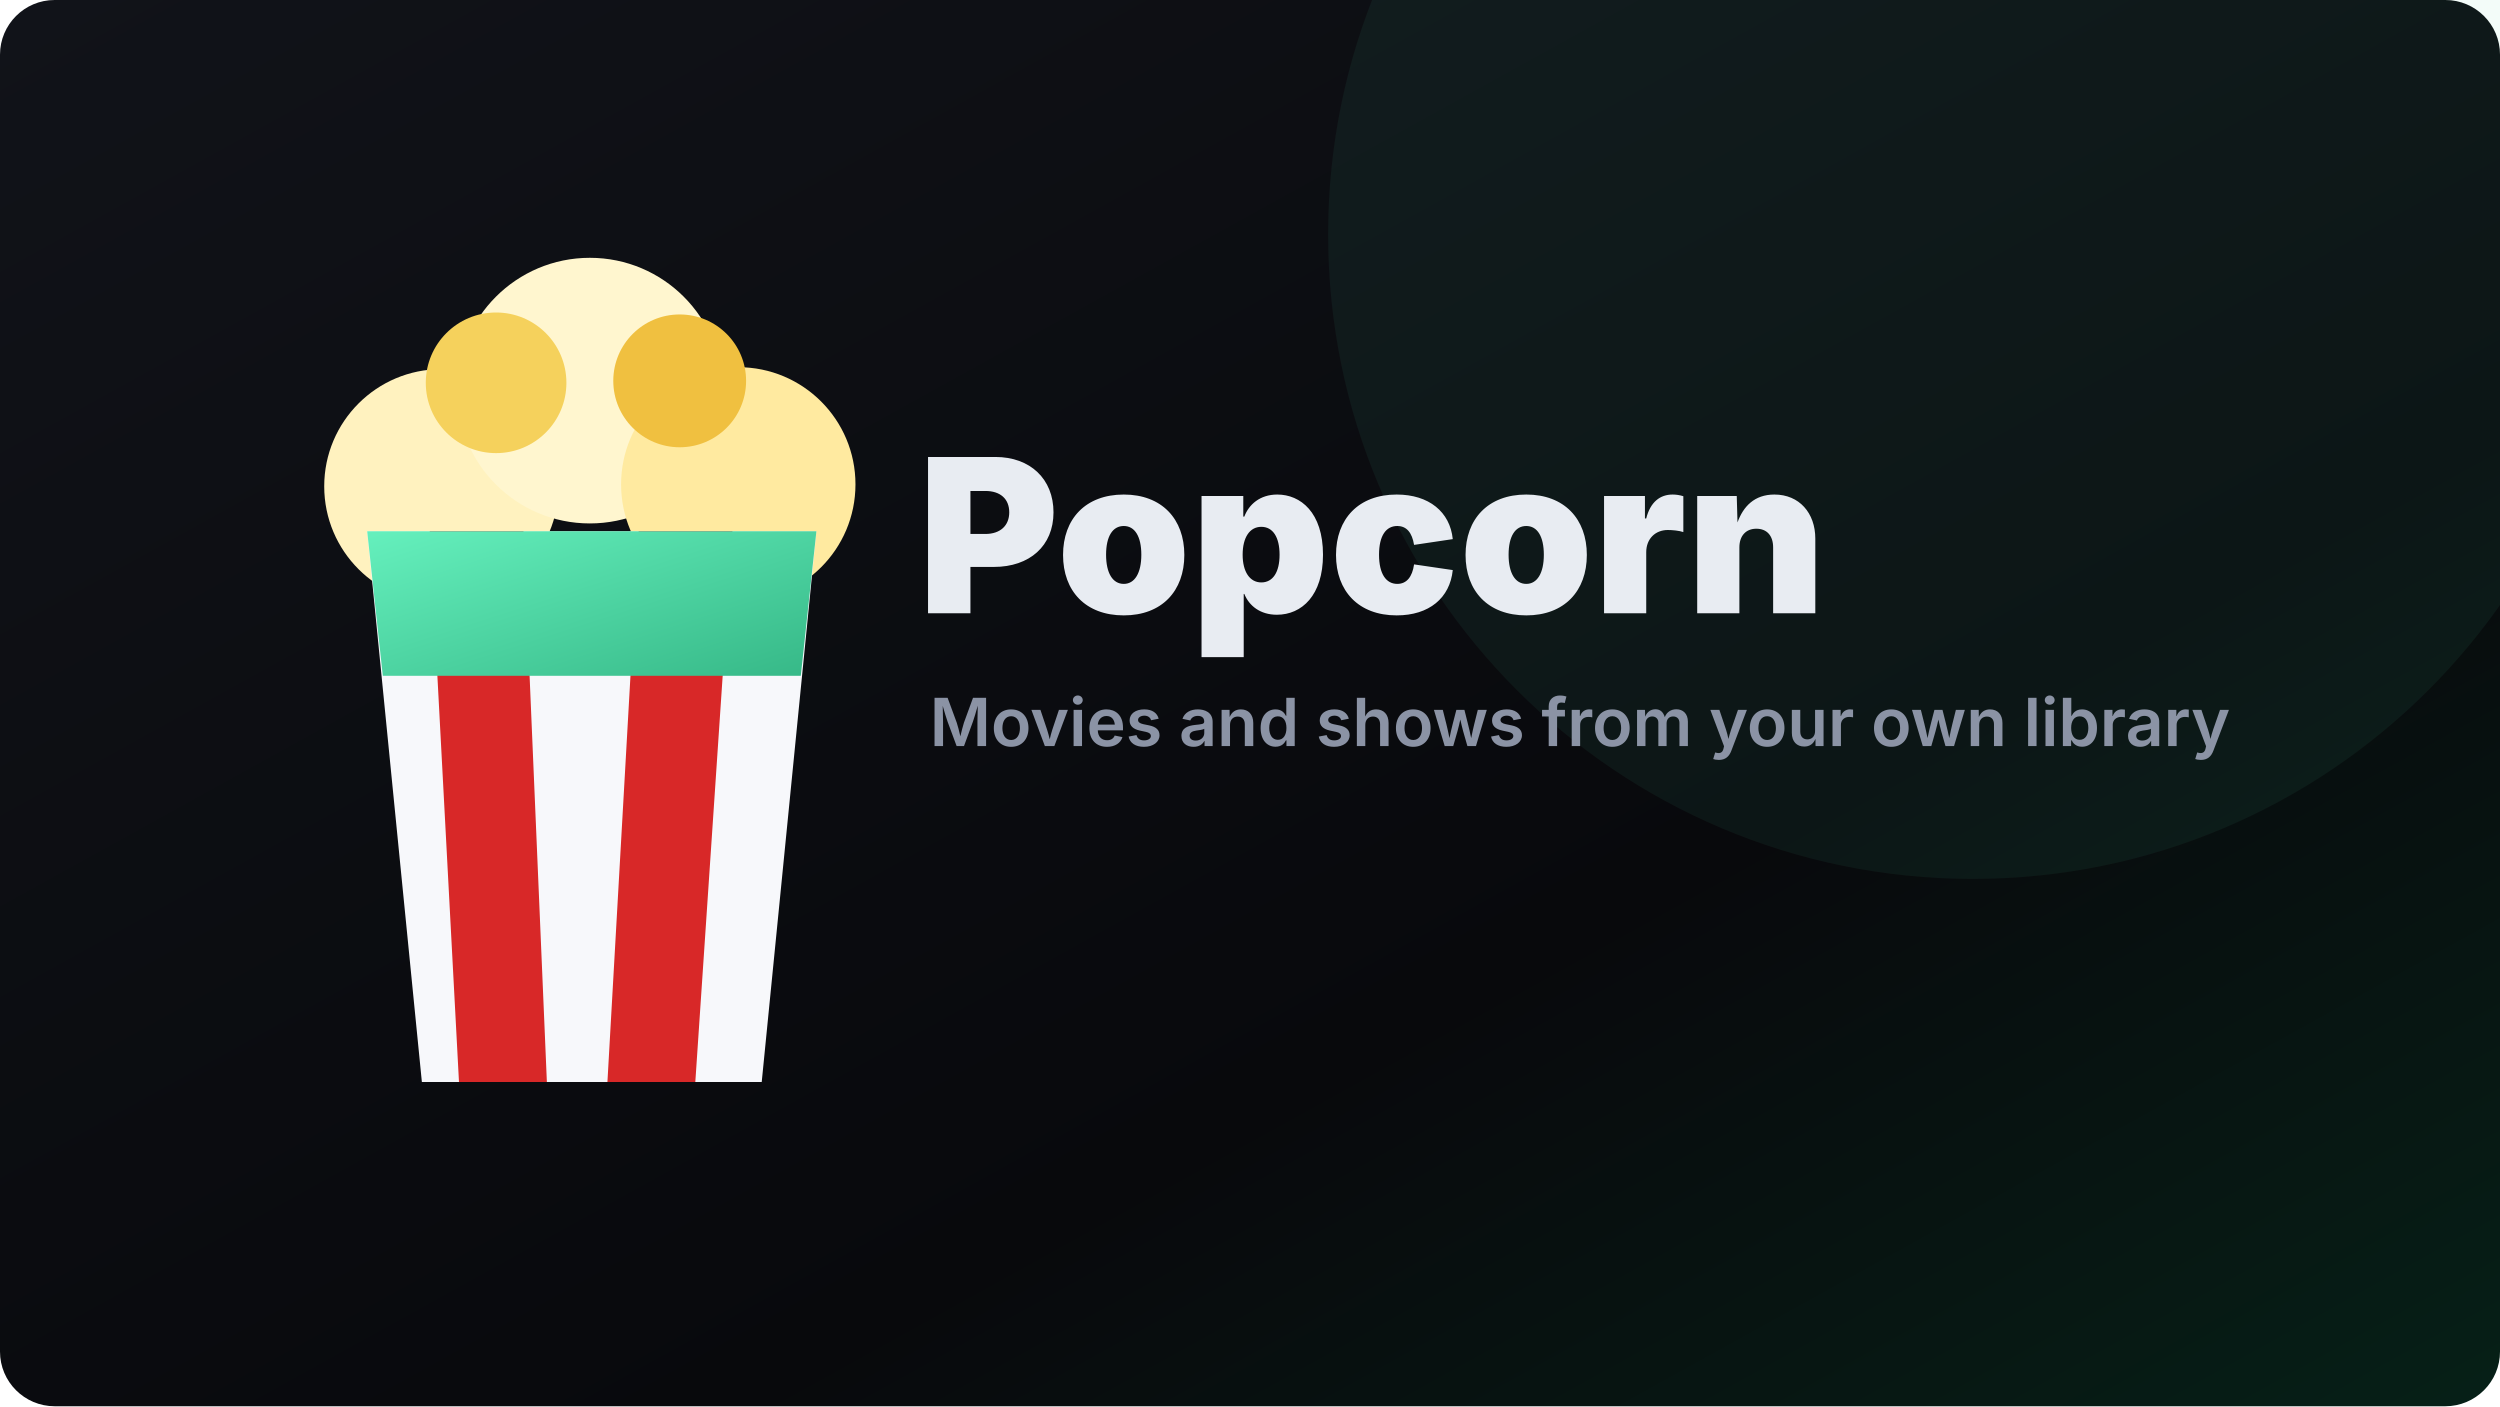
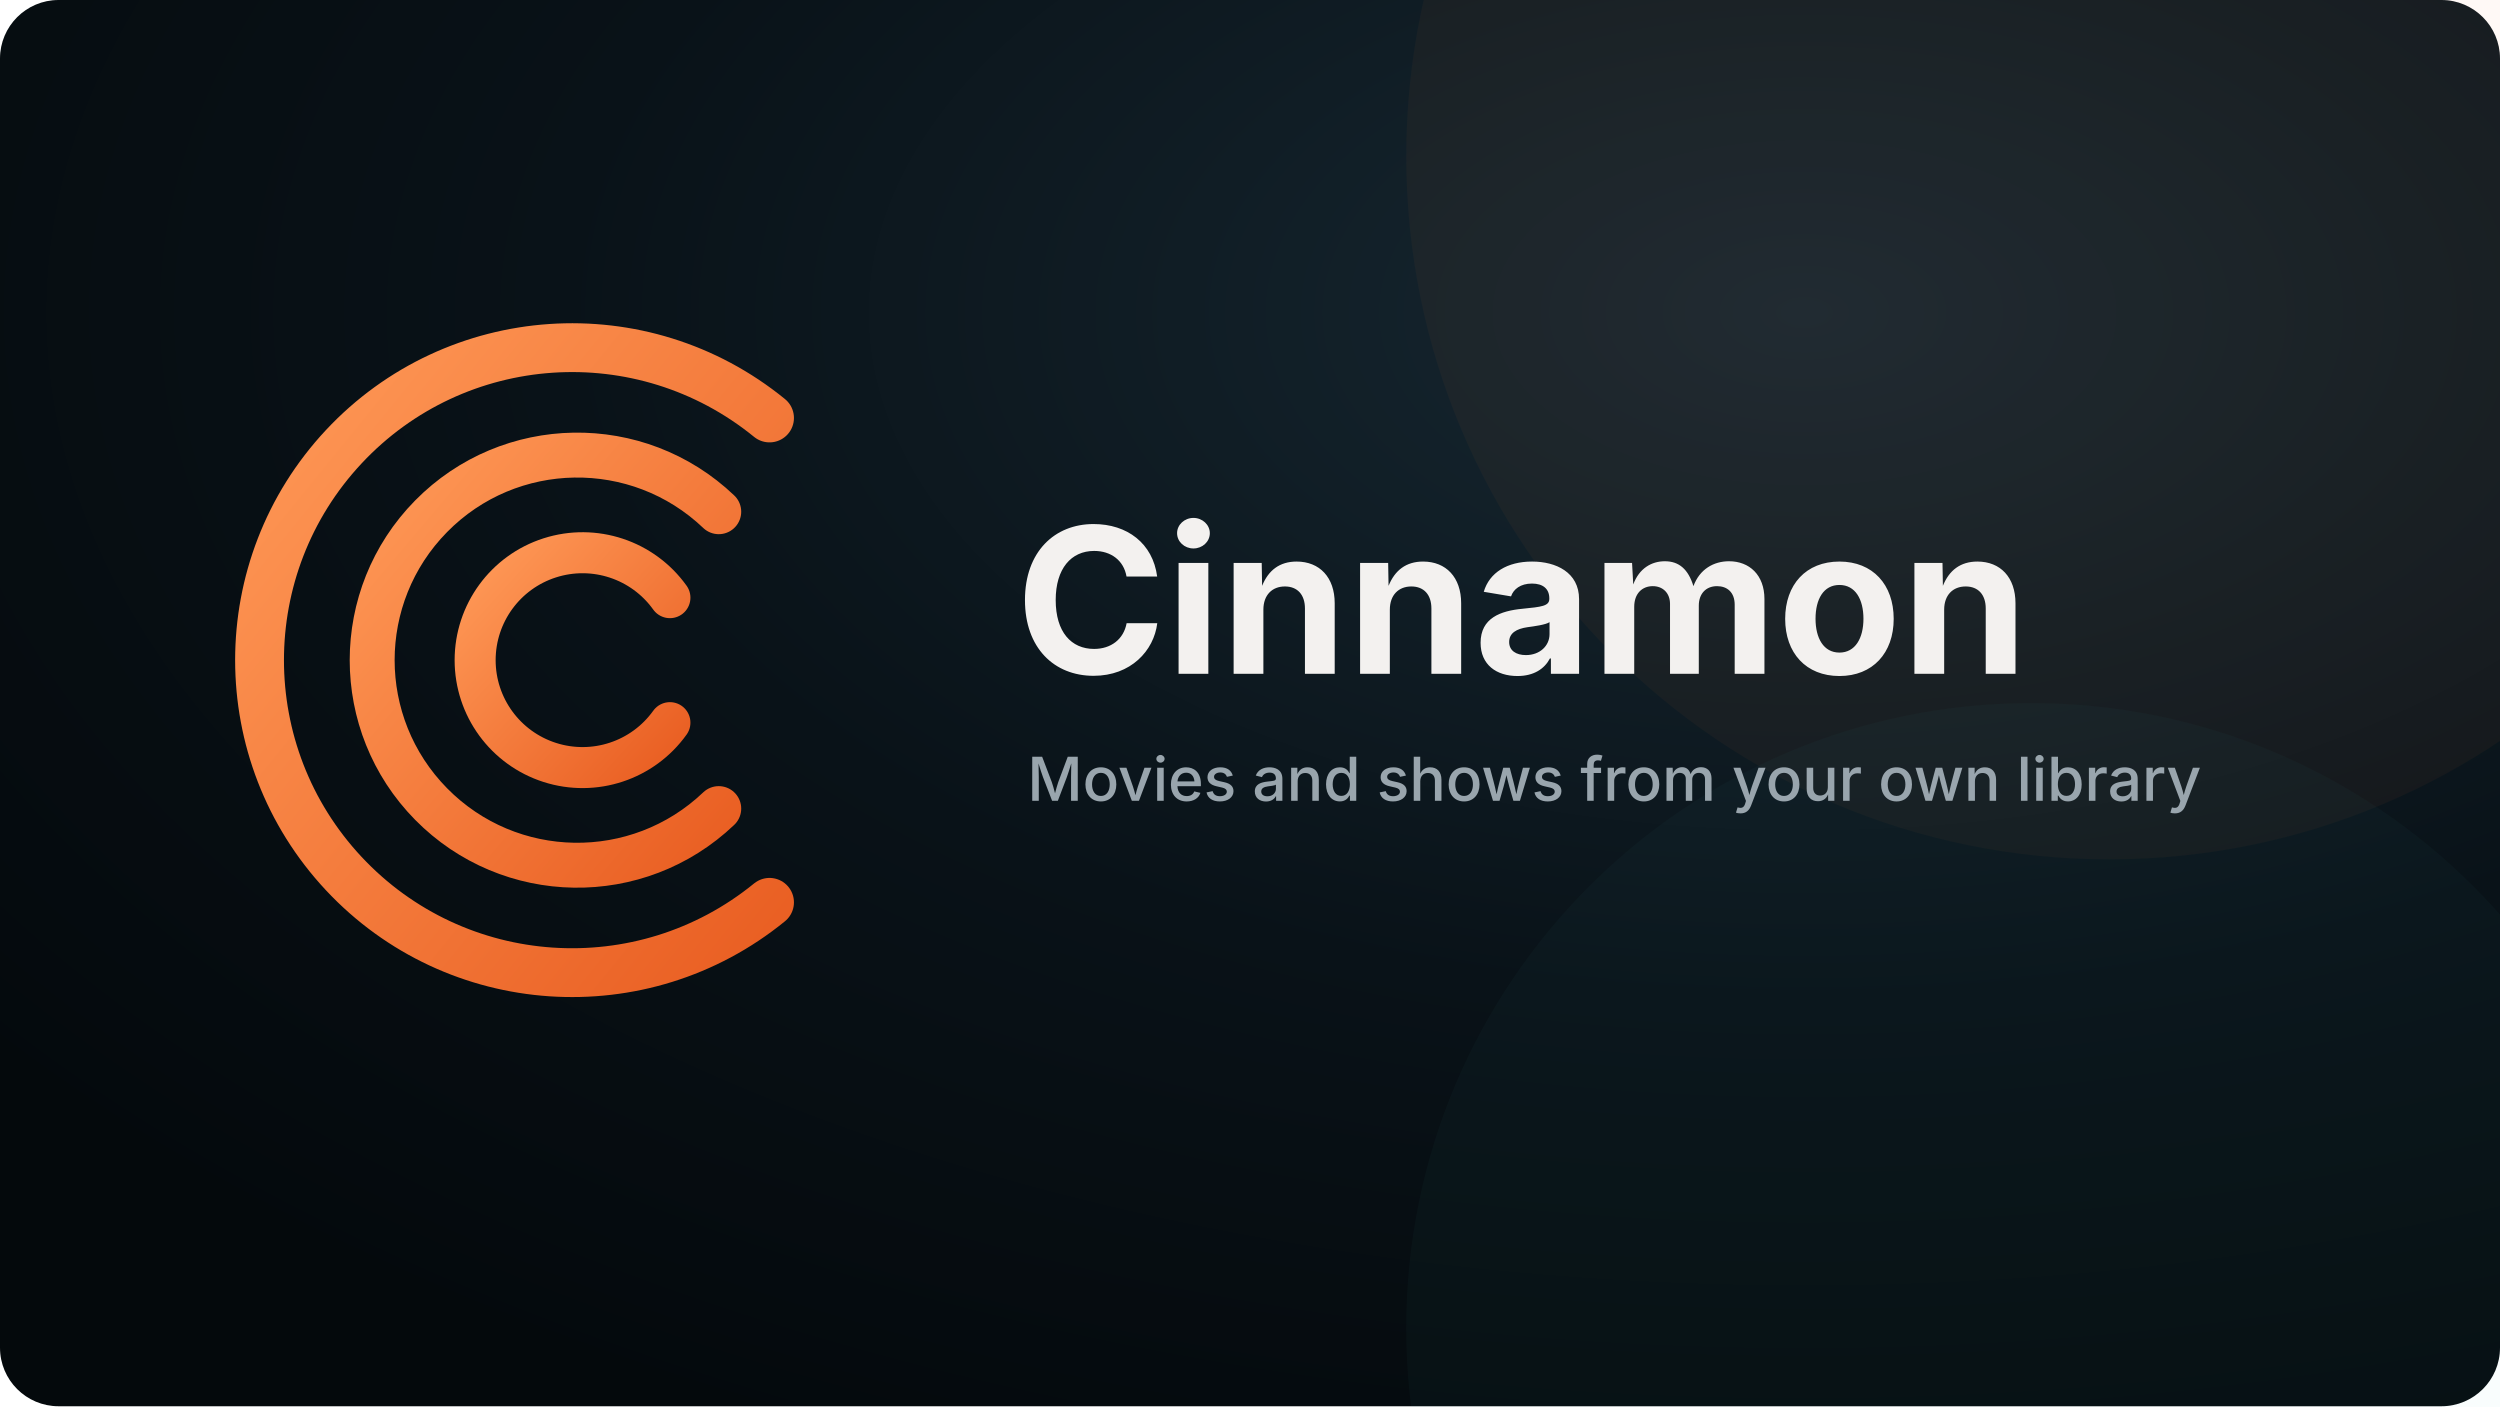
<svg xmlns="http://www.w3.org/2000/svg" width="1280" height="720" viewBox="0 0 1280 720">
  <defs>
-     <linearGradient id="bg" x1="0" y1="0" x2="1" y2="1">
-       <stop offset="0" stop-color="#111319" />
-       <stop offset=".65" stop-color="#08090c" />
-       <stop offset="1" stop-color="#062017" />
-     </linearGradient>
-     <linearGradient id="green" x1="0" y1="0" x2="1" y2="1">
-       <stop offset="0" stop-color="#65f0bd" />
-       <stop offset="1" stop-color="#36b887" />
+     <radialGradient id="bg" cx="72%" cy="22%" r="90%">
+       <stop offset="0" stop-color="#172832" />
+       <stop offset=".55" stop-color="#091218" />
+       <stop offset="1" stop-color="#04090c" />
+     </radialGradient>
+     <linearGradient id="spice" x1="0" y1="0" x2="1" y2="1">
+       <stop offset="0" stop-color="#ff9a58" />
+       <stop offset="1" stop-color="#e95e22" />
    </linearGradient>
  </defs>
-   <rect width="1280" height="720" rx="28" fill="url(#bg)" />
-   <circle cx="1010" cy="120" r="330" fill="#4fd1a5" opacity=".07" />
-   <g transform="translate(118 130)">
-     <circle cx="108" cy="119" r="60" fill="#fff2bf" />
-     <circle cx="184" cy="70" r="68" fill="#fff6cf" />
-     <circle cx="260" cy="118" r="60" fill="#ffeaa0" />
-     <circle cx="136" cy="66" r="36" fill="#f5d15c" />
-     <circle cx="230" cy="65" r="34" fill="#f0c040" />
-     <path d="M70 142h230l-28 282H98z" fill="#f7f8fb" />
-     <path d="M102 142h48l12 282h-45zM209 142h48l-19 282h-45z" fill="#d82828" />
-     <path d="M70 142h230l-8 74H78z" fill="url(#green)" />
+   <rect width="1280" height="720" rx="30" fill="url(#bg)" />
+   <circle cx="1080" cy="80" r="360" fill="#f47b35" opacity=".045" />
+   <circle cx="1040" cy="680" r="320" fill="#42c7bd" opacity=".035" />
+   <g transform="translate(150 190)" fill="none" stroke="url(#spice)" stroke-linecap="round">
+     <path d="M244 24a160 160 0 1 0 0 248" stroke-width="25" />
+     <path d="M218 72a105 105 0 1 0 0 152" stroke-width="23" />
+     <path d="M193 116a55 55 0 1 0 0 64" stroke-width="21" />
  </g>
-   <text x="470" y="314" font-family="Inter, Arial, sans-serif" font-size="110" font-weight="900" fill="#e8ecf2">Popcorn</text>
-   <text x="476" y="382" font-family="Inter, Arial, sans-serif" font-size="34" font-weight="600" fill="#8b93a5">Movies and shows from your own library</text>
+   <text x="520" y="345" font-family="Inter, Arial, sans-serif" font-size="104" font-weight="700" fill="#f3f1ef">Cinnamon</text>
+   <text x="526" y="410" font-family="Inter, Arial, sans-serif" font-size="31" font-weight="500" fill="#99a5ad">Movies and shows from your own library</text>
</svg>
